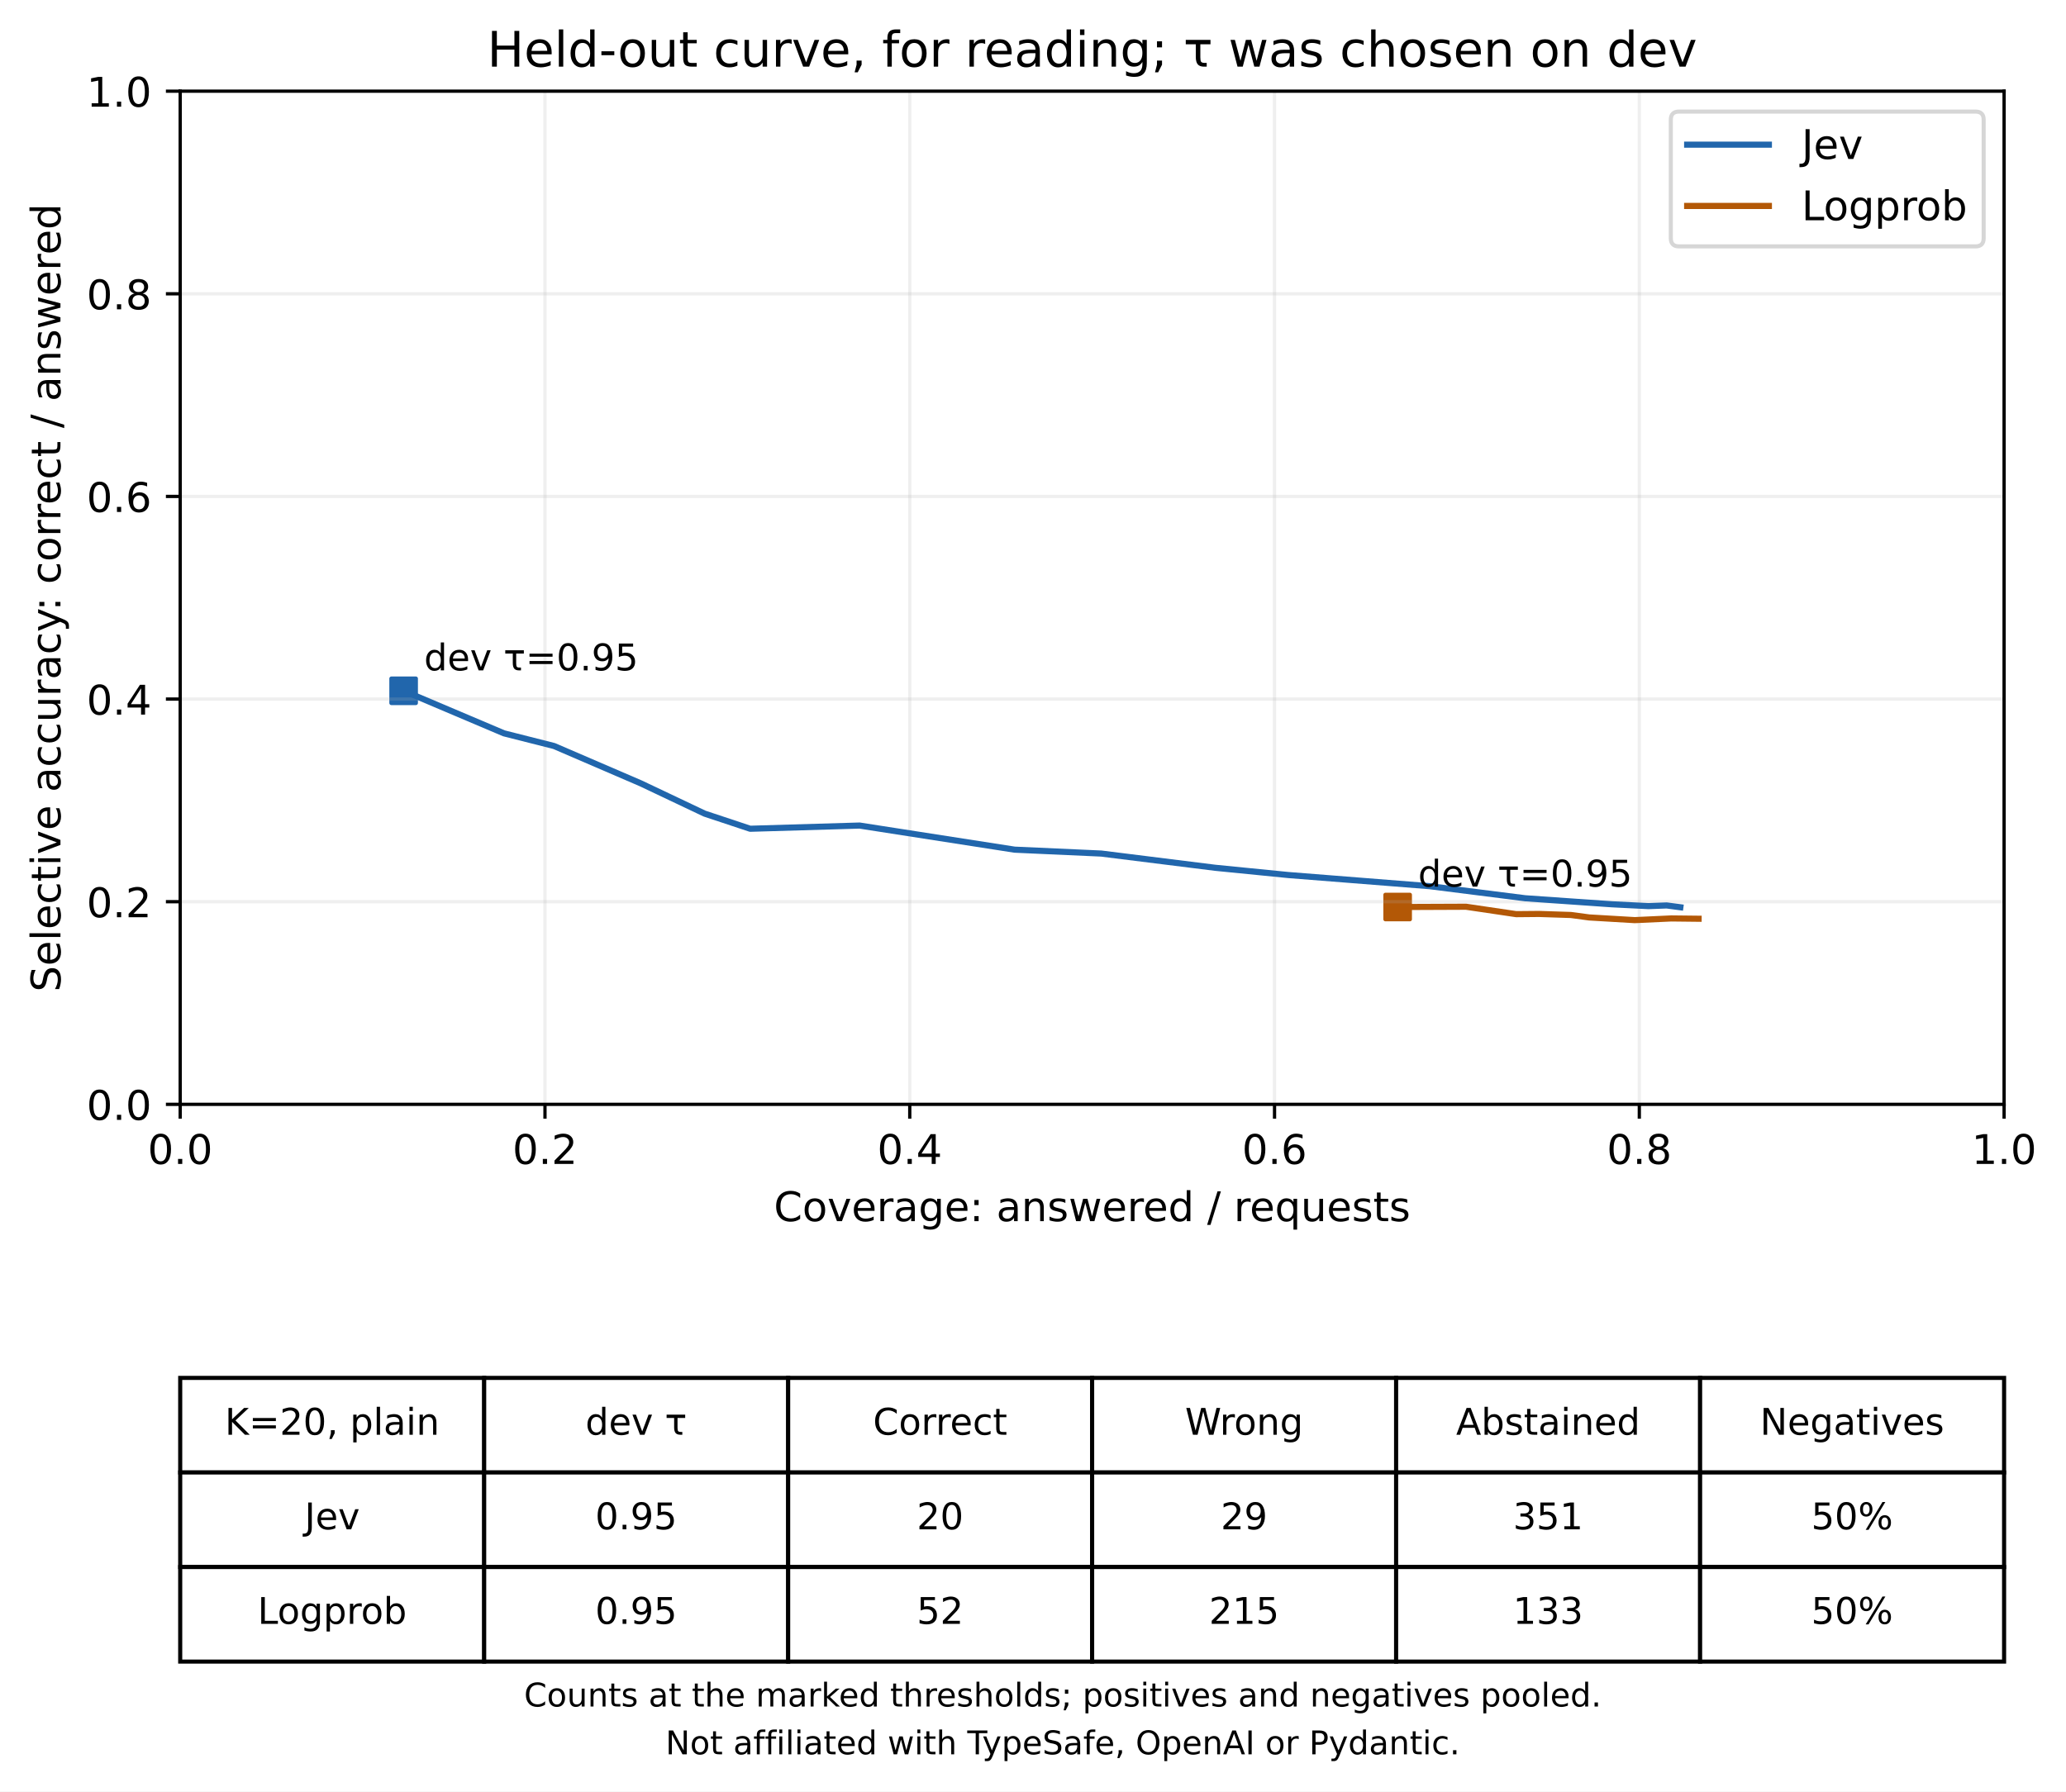
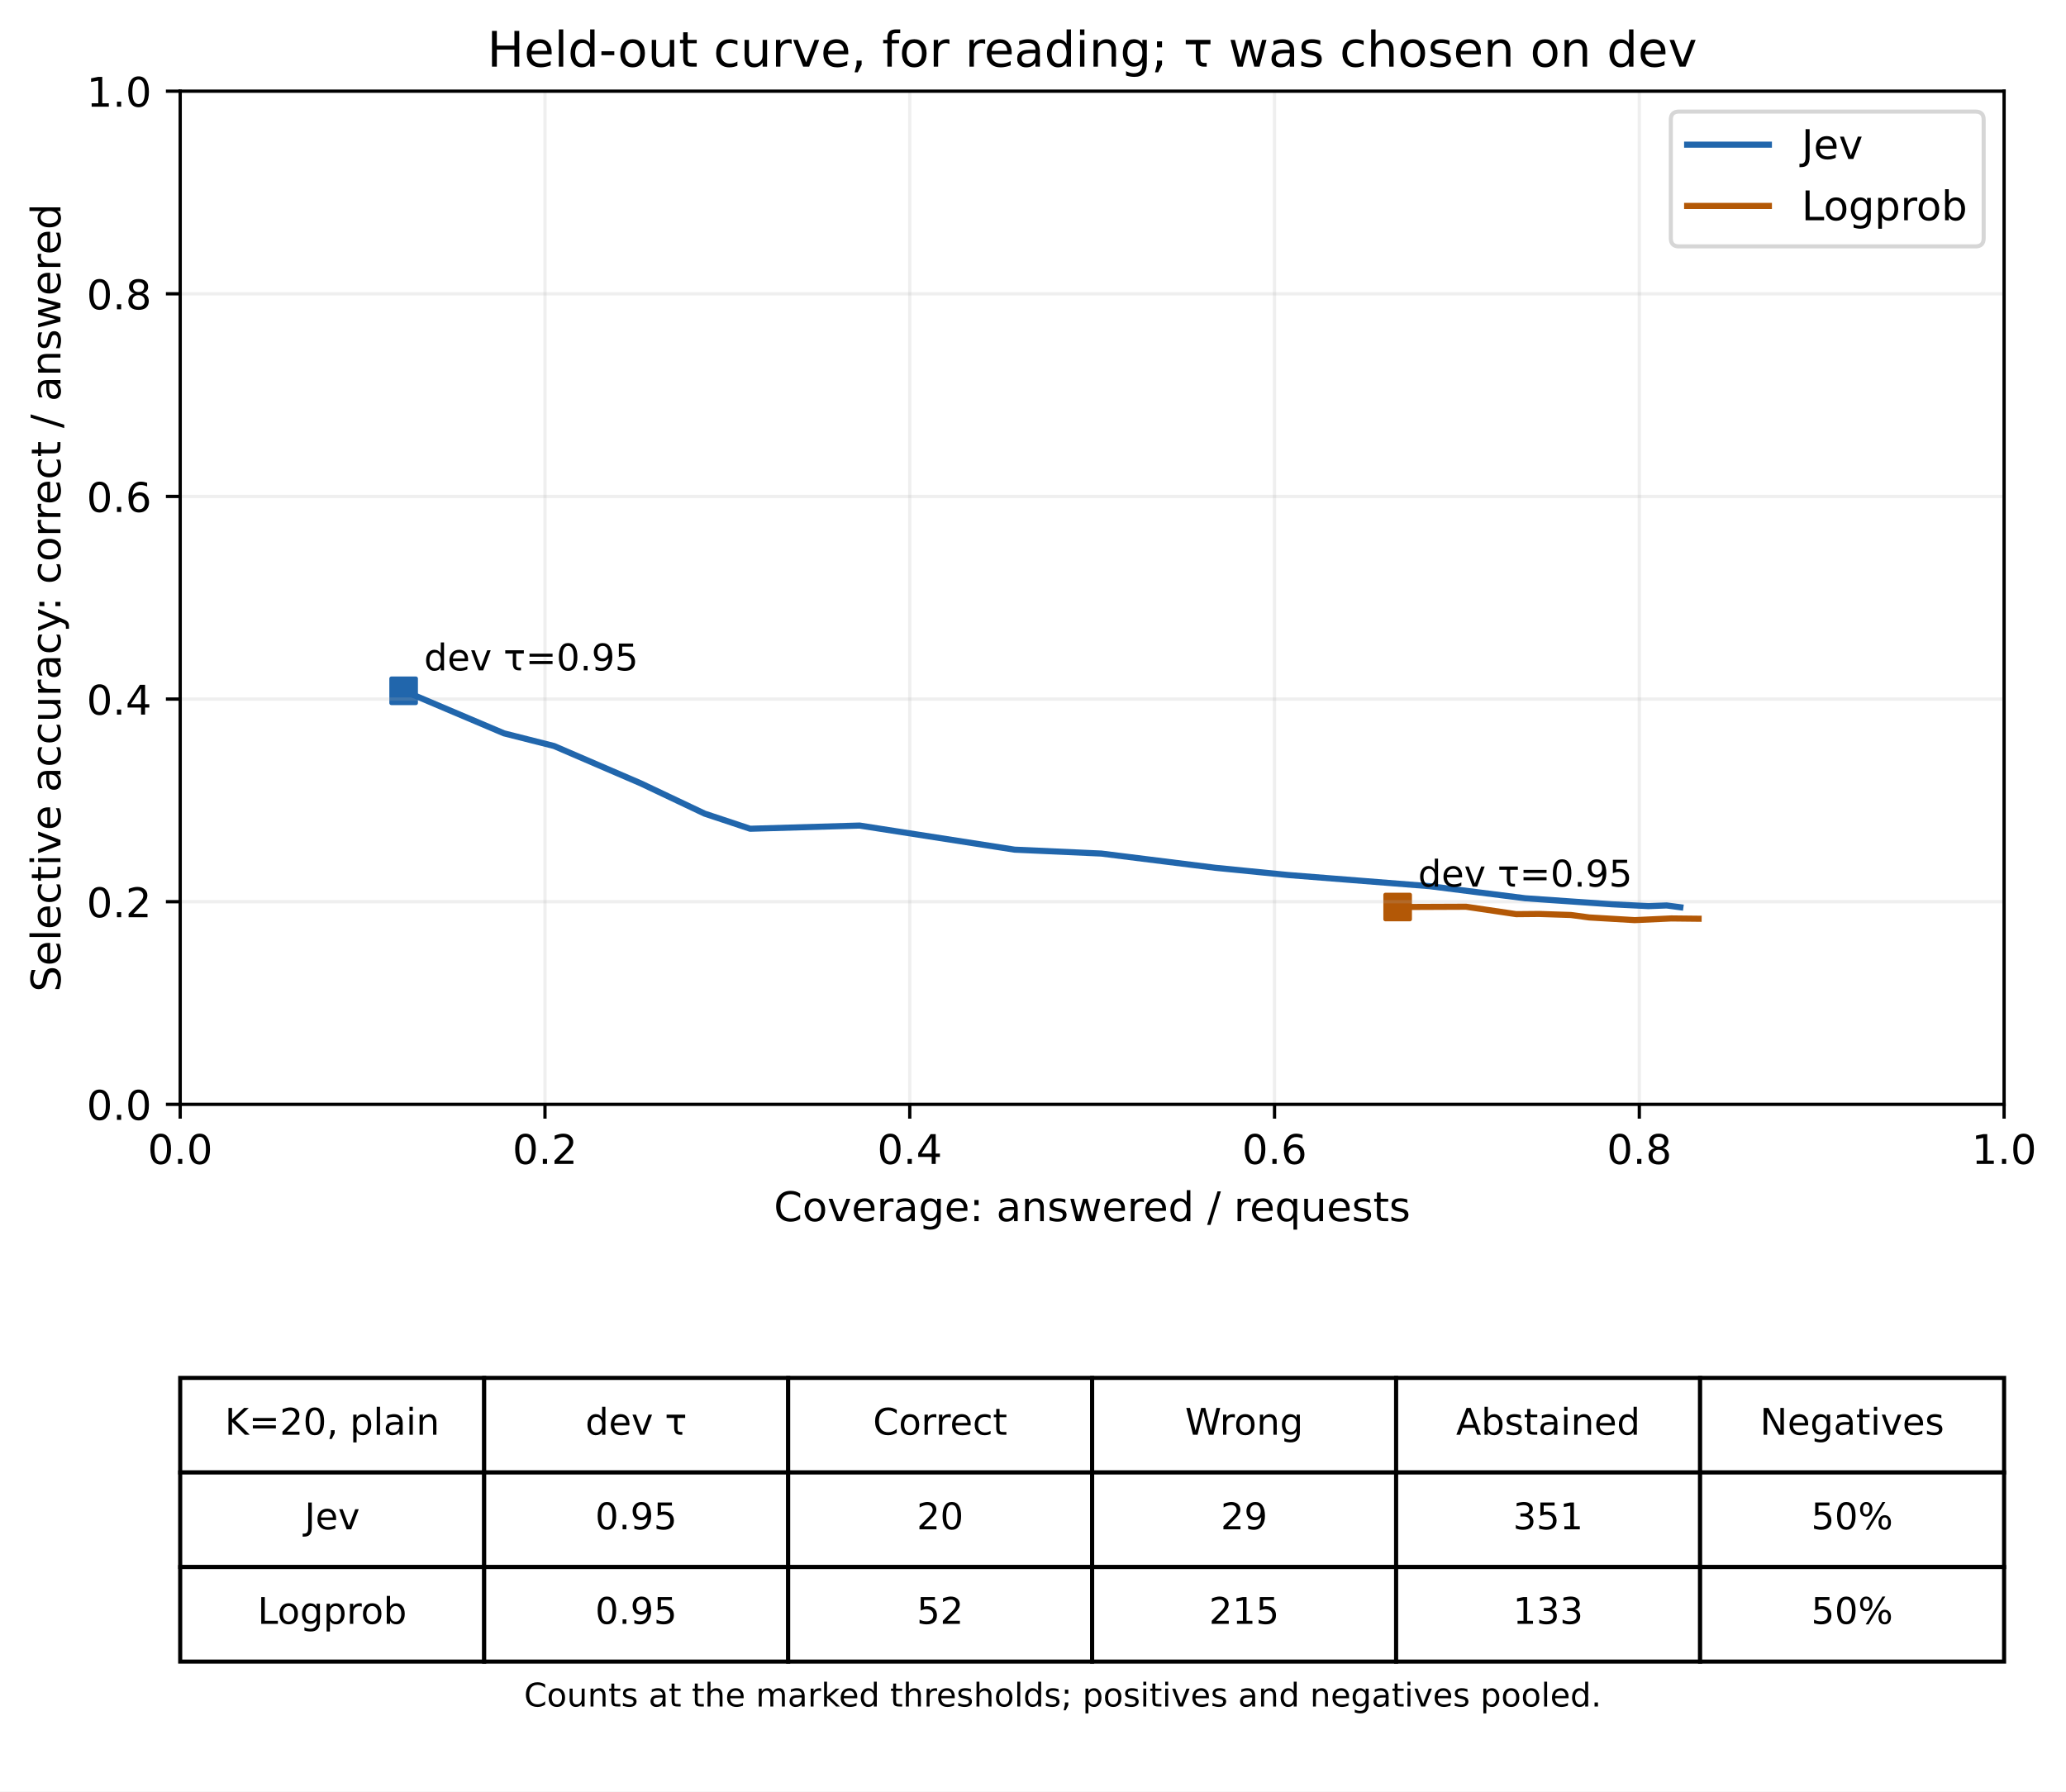
<svg xmlns="http://www.w3.org/2000/svg" xmlns:xlink="http://www.w3.org/1999/xlink" width="505.655pt" height="438.6pt" viewBox="0 0 505.655 438.6" version="1.1">
  <defs>
    <style type="text/css">*{stroke-linejoin: round; stroke-linecap: butt}</style>
  </defs>
  <g id="figure_1">
    <g id="patch_1">
      <path d="M 0 438.6  L 505.655 438.6  L 505.655 0  L 0 0  z " style="fill: #ffffff" />
    </g>
    <g id="axes_1">
      <g id="patch_2">
        <path d="M 44.104 270.358  L 490.504 270.358  L 490.504 22.318  L 44.104 22.318  z " style="fill: #ffffff" />
      </g>
      <g id="table_1">
        <g id="patch_3">
          <path d="M 44.104 360.479  L 118.504 360.479  L 118.504 337.329  L 44.104 337.329  z " style="fill: #ffffff; stroke: #000000; stroke-linejoin: miter" />
        </g>
        <g id="text_1">
          <text style="font-size: 9px; font-family: 'DejaVu Sans', 'Bitstream Vera Sans', 'Computer Modern Sans Serif', 'Lucida Grande', 'Verdana', 'Geneva', 'Lucid', 'Arial', 'Helvetica', 'Avant Garde', sans-serif; text-anchor: middle" x="81.304" y="351.242" transform="rotate(-0 81.30391 351.2424)">K=20, plain</text>
        </g>
        <g id="patch_4">
          <path d="M 118.504 360.479  L 192.904 360.479  L 192.904 337.329  L 118.504 337.329  z " style="fill: #ffffff; stroke: #000000; stroke-linejoin: miter" />
        </g>
        <g id="text_2">
          <text style="font-size: 9px; font-family: 'DejaVu Sans', 'Bitstream Vera Sans', 'Computer Modern Sans Serif', 'Lucida Grande', 'Verdana', 'Geneva', 'Lucid', 'Arial', 'Helvetica', 'Avant Garde', sans-serif; text-anchor: middle" x="155.704" y="351.242" transform="rotate(-0 155.7039 351.2424)">dev τ</text>
        </g>
        <g id="patch_5">
          <path d="M 192.904 360.479  L 267.304 360.479  L 267.304 337.329  L 192.904 337.329  z " style="fill: #ffffff; stroke: #000000; stroke-linejoin: miter" />
        </g>
        <g id="text_3">
          <text style="font-size: 9px; font-family: 'DejaVu Sans', 'Bitstream Vera Sans', 'Computer Modern Sans Serif', 'Lucida Grande', 'Verdana', 'Geneva', 'Lucid', 'Arial', 'Helvetica', 'Avant Garde', sans-serif; text-anchor: middle" x="230.104" y="351.242" transform="rotate(-0 230.1039 351.242)">Correct</text>
        </g>
        <g id="patch_6">
          <path d="M 267.304 360.479  L 341.704 360.479  L 341.704 337.329  L 267.304 337.329  z " style="fill: #ffffff; stroke: #000000; stroke-linejoin: miter" />
        </g>
        <g id="text_4">
          <text style="font-size: 9px; font-family: 'DejaVu Sans', 'Bitstream Vera Sans', 'Computer Modern Sans Serif', 'Lucida Grande', 'Verdana', 'Geneva', 'Lucid', 'Arial', 'Helvetica', 'Avant Garde', sans-serif; text-anchor: middle" x="304.504" y="351.242" transform="rotate(-0 304.5039 351.242)">Wrong</text>
        </g>
        <g id="patch_7">
          <path d="M 341.704 360.479  L 416.104 360.479  L 416.104 337.329  L 341.704 337.329  z " style="fill: #ffffff; stroke: #000000; stroke-linejoin: miter" />
        </g>
        <g id="text_5">
          <text style="font-size: 9px; font-family: 'DejaVu Sans', 'Bitstream Vera Sans', 'Computer Modern Sans Serif', 'Lucida Grande', 'Verdana', 'Geneva', 'Lucid', 'Arial', 'Helvetica', 'Avant Garde', sans-serif; text-anchor: middle" x="378.904" y="351.242" transform="rotate(-0 378.9039 351.2424)">Abstained</text>
        </g>
        <g id="patch_8">
          <path d="M 416.104 360.479  L 490.504 360.479  L 490.504 337.329  L 416.104 337.329  z " style="fill: #ffffff; stroke: #000000; stroke-linejoin: miter" />
        </g>
        <g id="text_6">
          <text style="font-size: 9px; font-family: 'DejaVu Sans', 'Bitstream Vera Sans', 'Computer Modern Sans Serif', 'Lucida Grande', 'Verdana', 'Geneva', 'Lucid', 'Arial', 'Helvetica', 'Avant Garde', sans-serif; text-anchor: middle" x="453.304" y="351.242" transform="rotate(-0 453.3039 351.2424)">Negatives</text>
        </g>
        <g id="patch_9">
          <path d="M 44.104 383.63  L 118.504 383.63  L 118.504 360.479  L 44.104 360.479  z " style="fill: #ffffff; stroke: #000000; stroke-linejoin: miter" />
        </g>
        <g id="text_7">
          <text style="font-size: 9px; font-family: 'DejaVu Sans', 'Bitstream Vera Sans', 'Computer Modern Sans Serif', 'Lucida Grande', 'Verdana', 'Geneva', 'Lucid', 'Arial', 'Helvetica', 'Avant Garde', sans-serif; text-anchor: middle" x="81.304" y="374.392" transform="rotate(-0 81.30391 374.3924)">Jev</text>
        </g>
        <g id="patch_10">
          <path d="M 118.504 383.63  L 192.904 383.63  L 192.904 360.479  L 118.504 360.479  z " style="fill: #ffffff; stroke: #000000; stroke-linejoin: miter" />
        </g>
        <g id="text_8">
          <text style="font-size: 9px; font-family: 'DejaVu Sans', 'Bitstream Vera Sans', 'Computer Modern Sans Serif', 'Lucida Grande', 'Verdana', 'Geneva', 'Lucid', 'Arial', 'Helvetica', 'Avant Garde', sans-serif; text-anchor: middle" x="155.704" y="374.392" transform="rotate(-0 155.7039 374.3924)">0.95</text>
        </g>
        <g id="patch_11">
          <path d="M 192.904 383.63  L 267.304 383.63  L 267.304 360.479  L 192.904 360.479  z " style="fill: #ffffff; stroke: #000000; stroke-linejoin: miter" />
        </g>
        <g id="text_9">
          <text style="font-size: 9px; font-family: 'DejaVu Sans', 'Bitstream Vera Sans', 'Computer Modern Sans Serif', 'Lucida Grande', 'Verdana', 'Geneva', 'Lucid', 'Arial', 'Helvetica', 'Avant Garde', sans-serif; text-anchor: middle" x="230.104" y="374.392" transform="rotate(-0 230.1039 374.3924)">20</text>
        </g>
        <g id="patch_12">
          <path d="M 267.304 383.63  L 341.704 383.63  L 341.704 360.479  L 267.304 360.479  z " style="fill: #ffffff; stroke: #000000; stroke-linejoin: miter" />
        </g>
        <g id="text_10">
          <text style="font-size: 9px; font-family: 'DejaVu Sans', 'Bitstream Vera Sans', 'Computer Modern Sans Serif', 'Lucida Grande', 'Verdana', 'Geneva', 'Lucid', 'Arial', 'Helvetica', 'Avant Garde', sans-serif; text-anchor: middle" x="304.504" y="374.392" transform="rotate(-0 304.5039 374.3924)">29</text>
        </g>
        <g id="patch_13">
          <path d="M 341.704 383.63  L 416.104 383.63  L 416.104 360.479  L 341.704 360.479  z " style="fill: #ffffff; stroke: #000000; stroke-linejoin: miter" />
        </g>
        <g id="text_11">
          <text style="font-size: 9px; font-family: 'DejaVu Sans', 'Bitstream Vera Sans', 'Computer Modern Sans Serif', 'Lucida Grande', 'Verdana', 'Geneva', 'Lucid', 'Arial', 'Helvetica', 'Avant Garde', sans-serif; text-anchor: middle" x="378.904" y="374.392" transform="rotate(-0 378.9039 374.3924)">351</text>
        </g>
        <g id="patch_14">
          <path d="M 416.104 383.63  L 490.504 383.63  L 490.504 360.479  L 416.104 360.479  z " style="fill: #ffffff; stroke: #000000; stroke-linejoin: miter" />
        </g>
        <g id="text_12">
          <text style="font-size: 9px; font-family: 'DejaVu Sans', 'Bitstream Vera Sans', 'Computer Modern Sans Serif', 'Lucida Grande', 'Verdana', 'Geneva', 'Lucid', 'Arial', 'Helvetica', 'Avant Garde', sans-serif; text-anchor: middle" x="453.304" y="374.392" transform="rotate(-0 453.3039 374.3924)">50%</text>
        </g>
        <g id="patch_15">
          <path d="M 44.104 406.78  L 118.504 406.78  L 118.504 383.63  L 44.104 383.63  z " style="fill: #ffffff; stroke: #000000; stroke-linejoin: miter" />
        </g>
        <g id="text_13">
          <text style="font-size: 9px; font-family: 'DejaVu Sans', 'Bitstream Vera Sans', 'Computer Modern Sans Serif', 'Lucida Grande', 'Verdana', 'Geneva', 'Lucid', 'Arial', 'Helvetica', 'Avant Garde', sans-serif; text-anchor: middle" x="81.304" y="397.543" transform="rotate(-0 81.30391 397.5432)">Logprob</text>
        </g>
        <g id="patch_16">
          <path d="M 118.504 406.78  L 192.904 406.78  L 192.904 383.63  L 118.504 383.63  z " style="fill: #ffffff; stroke: #000000; stroke-linejoin: miter" />
        </g>
        <g id="text_14">
          <text style="font-size: 9px; font-family: 'DejaVu Sans', 'Bitstream Vera Sans', 'Computer Modern Sans Serif', 'Lucida Grande', 'Verdana', 'Geneva', 'Lucid', 'Arial', 'Helvetica', 'Avant Garde', sans-serif; text-anchor: middle" x="155.704" y="397.543" transform="rotate(-0 155.7039 397.5428)">0.95</text>
        </g>
        <g id="patch_17">
          <path d="M 192.904 406.78  L 267.304 406.78  L 267.304 383.63  L 192.904 383.63  z " style="fill: #ffffff; stroke: #000000; stroke-linejoin: miter" />
        </g>
        <g id="text_15">
          <text style="font-size: 9px; font-family: 'DejaVu Sans', 'Bitstream Vera Sans', 'Computer Modern Sans Serif', 'Lucida Grande', 'Verdana', 'Geneva', 'Lucid', 'Arial', 'Helvetica', 'Avant Garde', sans-serif; text-anchor: middle" x="230.104" y="397.543" transform="rotate(-0 230.1039 397.5428)">52</text>
        </g>
        <g id="patch_18">
          <path d="M 267.304 406.78  L 341.704 406.78  L 341.704 383.63  L 267.304 383.63  z " style="fill: #ffffff; stroke: #000000; stroke-linejoin: miter" />
        </g>
        <g id="text_16">
          <text style="font-size: 9px; font-family: 'DejaVu Sans', 'Bitstream Vera Sans', 'Computer Modern Sans Serif', 'Lucida Grande', 'Verdana', 'Geneva', 'Lucid', 'Arial', 'Helvetica', 'Avant Garde', sans-serif; text-anchor: middle" x="304.504" y="397.543" transform="rotate(-0 304.5039 397.5428)">215</text>
        </g>
        <g id="patch_19">
          <path d="M 341.704 406.78  L 416.104 406.78  L 416.104 383.63  L 341.704 383.63  z " style="fill: #ffffff; stroke: #000000; stroke-linejoin: miter" />
        </g>
        <g id="text_17">
          <text style="font-size: 9px; font-family: 'DejaVu Sans', 'Bitstream Vera Sans', 'Computer Modern Sans Serif', 'Lucida Grande', 'Verdana', 'Geneva', 'Lucid', 'Arial', 'Helvetica', 'Avant Garde', sans-serif; text-anchor: middle" x="378.904" y="397.543" transform="rotate(-0 378.9039 397.5428)">133</text>
        </g>
        <g id="patch_20">
          <path d="M 416.104 406.78  L 490.504 406.78  L 490.504 383.63  L 416.104 383.63  z " style="fill: #ffffff; stroke: #000000; stroke-linejoin: miter" />
        </g>
        <g id="text_18">
          <text style="font-size: 9px; font-family: 'DejaVu Sans', 'Bitstream Vera Sans', 'Computer Modern Sans Serif', 'Lucida Grande', 'Verdana', 'Geneva', 'Lucid', 'Arial', 'Helvetica', 'Avant Garde', sans-serif; text-anchor: middle" x="453.304" y="397.543" transform="rotate(-0 453.3039 397.5428)">50%</text>
        </g>
      </g>
      <g id="PathCollection_1">
        <defs>
          <path id="m9bc6a3b2c5" d="M -3 3  L 3 3  L 3 -3  L -3 -3  z " style="stroke: #2166ac" />
        </defs>
        <g clip-path="url(#paf49afceb4)">
          <use xlink:href="#m9bc6a3b2c5" x="98.788" y="169.117" style="fill: #2166ac; stroke: #2166ac" />
        </g>
      </g>
      <g id="PathCollection_2">
        <defs>
          <path id="m8a728cb8ff" d="M -3 3  L 3 3  L 3 -3  L -3 -3  z " style="stroke: #b35806" />
        </defs>
        <g clip-path="url(#paf49afceb4)">
          <use xlink:href="#m8a728cb8ff" x="342.076" y="222.051" style="fill: #b35806; stroke: #b35806" />
        </g>
      </g>
      <g id="matplotlib.axis_1">
        <g id="xtick_1">
          <g id="line2d_1">
            <path d="M 44.104 270.358  L 44.104 22.318  " clip-path="url(#paf49afceb4)" style="fill: none; stroke: #b0b0b0; stroke-opacity: 0.2; stroke-width: 0.8; stroke-linecap: square" />
          </g>
          <g id="line2d_2">
            <defs>
              <path id="mc6b8e63c12" d="M 0 0  L 0 3.5  " style="stroke: #000000; stroke-width: 0.8" />
            </defs>
            <g>
              <use xlink:href="#mc6b8e63c12" x="44.104" y="270.358" style="stroke: #000000; stroke-width: 0.8" />
            </g>
          </g>
          <g id="text_19">
            <text style="font-size: 10px; font-family: 'DejaVu Sans', 'Bitstream Vera Sans', 'Computer Modern Sans Serif', 'Lucida Grande', 'Verdana', 'Geneva', 'Lucid', 'Arial', 'Helvetica', 'Avant Garde', sans-serif; text-anchor: middle" x="44.104" y="284.956" transform="rotate(-0 44.10391 284.9558)">0.0</text>
          </g>
        </g>
        <g id="xtick_2">
          <g id="line2d_3">
            <path d="M 133.384 270.358  L 133.384 22.318  " clip-path="url(#paf49afceb4)" style="fill: none; stroke: #b0b0b0; stroke-opacity: 0.2; stroke-width: 0.8; stroke-linecap: square" />
          </g>
          <g id="line2d_4">
            <g>
              <use xlink:href="#mc6b8e63c12" x="133.384" y="270.358" style="stroke: #000000; stroke-width: 0.8" />
            </g>
          </g>
          <g id="text_20">
            <text style="font-size: 10px; font-family: 'DejaVu Sans', 'Bitstream Vera Sans', 'Computer Modern Sans Serif', 'Lucida Grande', 'Verdana', 'Geneva', 'Lucid', 'Arial', 'Helvetica', 'Avant Garde', sans-serif; text-anchor: middle" x="133.384" y="284.956" transform="rotate(-0 133.3839 284.9558)">0.2</text>
          </g>
        </g>
        <g id="xtick_3">
          <g id="line2d_5">
            <path d="M 222.664 270.358  L 222.664 22.318  " clip-path="url(#paf49afceb4)" style="fill: none; stroke: #b0b0b0; stroke-opacity: 0.2; stroke-width: 0.8; stroke-linecap: square" />
          </g>
          <g id="line2d_6">
            <g>
              <use xlink:href="#mc6b8e63c12" x="222.664" y="270.358" style="stroke: #000000; stroke-width: 0.8" />
            </g>
          </g>
          <g id="text_21">
            <text style="font-size: 10px; font-family: 'DejaVu Sans', 'Bitstream Vera Sans', 'Computer Modern Sans Serif', 'Lucida Grande', 'Verdana', 'Geneva', 'Lucid', 'Arial', 'Helvetica', 'Avant Garde', sans-serif; text-anchor: middle" x="222.664" y="284.956" transform="rotate(-0 222.6639 284.9558)">0.4</text>
          </g>
        </g>
        <g id="xtick_4">
          <g id="line2d_7">
            <path d="M 311.944 270.358  L 311.944 22.318  " clip-path="url(#paf49afceb4)" style="fill: none; stroke: #b0b0b0; stroke-opacity: 0.2; stroke-width: 0.8; stroke-linecap: square" />
          </g>
          <g id="line2d_8">
            <g>
              <use xlink:href="#mc6b8e63c12" x="311.944" y="270.358" style="stroke: #000000; stroke-width: 0.8" />
            </g>
          </g>
          <g id="text_22">
            <text style="font-size: 10px; font-family: 'DejaVu Sans', 'Bitstream Vera Sans', 'Computer Modern Sans Serif', 'Lucida Grande', 'Verdana', 'Geneva', 'Lucid', 'Arial', 'Helvetica', 'Avant Garde', sans-serif; text-anchor: middle" x="311.944" y="284.956" transform="rotate(-0 311.9439 284.9558)">0.6</text>
          </g>
        </g>
        <g id="xtick_5">
          <g id="line2d_9">
            <path d="M 401.224 270.358  L 401.224 22.318  " clip-path="url(#paf49afceb4)" style="fill: none; stroke: #b0b0b0; stroke-opacity: 0.2; stroke-width: 0.8; stroke-linecap: square" />
          </g>
          <g id="line2d_10">
            <g>
              <use xlink:href="#mc6b8e63c12" x="401.224" y="270.358" style="stroke: #000000; stroke-width: 0.8" />
            </g>
          </g>
          <g id="text_23">
            <text style="font-size: 10px; font-family: 'DejaVu Sans', 'Bitstream Vera Sans', 'Computer Modern Sans Serif', 'Lucida Grande', 'Verdana', 'Geneva', 'Lucid', 'Arial', 'Helvetica', 'Avant Garde', sans-serif; text-anchor: middle" x="401.224" y="284.956" transform="rotate(-0 401.2239 284.9558)">0.8</text>
          </g>
        </g>
        <g id="xtick_6">
          <g id="line2d_11">
            <path d="M 490.504 270.358  L 490.504 22.318  " clip-path="url(#paf49afceb4)" style="fill: none; stroke: #b0b0b0; stroke-opacity: 0.2; stroke-width: 0.8; stroke-linecap: square" />
          </g>
          <g id="line2d_12">
            <g>
              <use xlink:href="#mc6b8e63c12" x="490.504" y="270.358" style="stroke: #000000; stroke-width: 0.8" />
            </g>
          </g>
          <g id="text_24">
            <text style="font-size: 10px; font-family: 'DejaVu Sans', 'Bitstream Vera Sans', 'Computer Modern Sans Serif', 'Lucida Grande', 'Verdana', 'Geneva', 'Lucid', 'Arial', 'Helvetica', 'Avant Garde', sans-serif; text-anchor: middle" x="490.504" y="284.956" transform="rotate(-0 490.5039 284.9558)">1.0</text>
          </g>
        </g>
        <g id="text_25">
          <text style="font-size: 10px; font-family: 'DejaVu Sans', 'Bitstream Vera Sans', 'Computer Modern Sans Serif', 'Lucida Grande', 'Verdana', 'Geneva', 'Lucid', 'Arial', 'Helvetica', 'Avant Garde', sans-serif; text-anchor: middle" x="267.304" y="298.957" transform="rotate(-0 267.3039 298.9566)">Coverage: answered / requests</text>
        </g>
      </g>
      <g id="matplotlib.axis_2">
        <g id="ytick_1">
          <g id="line2d_13">
            <path d="M 44.104 270.358  L 490.504 270.358  " clip-path="url(#paf49afceb4)" style="fill: none; stroke: #b0b0b0; stroke-opacity: 0.2; stroke-width: 0.8; stroke-linecap: square" />
          </g>
          <g id="line2d_14">
            <defs>
              <path id="m1181a20904" d="M 0 0  L -3.5 0  " style="stroke: #000000; stroke-width: 0.8" />
            </defs>
            <g>
              <use xlink:href="#m1181a20904" x="44.104" y="270.358" style="stroke: #000000; stroke-width: 0.8" />
            </g>
          </g>
          <g id="text_26">
            <text style="font-size: 10px; font-family: 'DejaVu Sans', 'Bitstream Vera Sans', 'Computer Modern Sans Serif', 'Lucida Grande', 'Verdana', 'Geneva', 'Lucid', 'Arial', 'Helvetica', 'Avant Garde', sans-serif; text-anchor: end" x="37.104" y="274.157" transform="rotate(-0 37.10391 274.157)">0.0</text>
          </g>
        </g>
        <g id="ytick_2">
          <g id="line2d_15">
            <path d="M 44.104 220.75  L 490.504 220.75  " clip-path="url(#paf49afceb4)" style="fill: none; stroke: #b0b0b0; stroke-opacity: 0.2; stroke-width: 0.8; stroke-linecap: square" />
          </g>
          <g id="line2d_16">
            <g>
              <use xlink:href="#m1181a20904" x="44.104" y="220.75" style="stroke: #000000; stroke-width: 0.8" />
            </g>
          </g>
          <g id="text_27">
            <text style="font-size: 10px; font-family: 'DejaVu Sans', 'Bitstream Vera Sans', 'Computer Modern Sans Serif', 'Lucida Grande', 'Verdana', 'Geneva', 'Lucid', 'Arial', 'Helvetica', 'Avant Garde', sans-serif; text-anchor: end" x="37.104" y="224.549" transform="rotate(-0 37.10391 224.549)">0.2</text>
          </g>
        </g>
        <g id="ytick_3">
          <g id="line2d_17">
            <path d="M 44.104 171.142  L 490.504 171.142  " clip-path="url(#paf49afceb4)" style="fill: none; stroke: #b0b0b0; stroke-opacity: 0.2; stroke-width: 0.8; stroke-linecap: square" />
          </g>
          <g id="line2d_18">
            <g>
              <use xlink:href="#m1181a20904" x="44.104" y="171.142" style="stroke: #000000; stroke-width: 0.8" />
            </g>
          </g>
          <g id="text_28">
            <text style="font-size: 10px; font-family: 'DejaVu Sans', 'Bitstream Vera Sans', 'Computer Modern Sans Serif', 'Lucida Grande', 'Verdana', 'Geneva', 'Lucid', 'Arial', 'Helvetica', 'Avant Garde', sans-serif; text-anchor: end" x="37.104" y="174.941" transform="rotate(-0 37.10391 174.941)">0.4</text>
          </g>
        </g>
        <g id="ytick_4">
          <g id="line2d_19">
            <path d="M 44.104 121.534  L 490.504 121.534  " clip-path="url(#paf49afceb4)" style="fill: none; stroke: #b0b0b0; stroke-opacity: 0.2; stroke-width: 0.8; stroke-linecap: square" />
          </g>
          <g id="line2d_20">
            <g>
              <use xlink:href="#m1181a20904" x="44.104" y="121.534" style="stroke: #000000; stroke-width: 0.8" />
            </g>
          </g>
          <g id="text_29">
            <text style="font-size: 10px; font-family: 'DejaVu Sans', 'Bitstream Vera Sans', 'Computer Modern Sans Serif', 'Lucida Grande', 'Verdana', 'Geneva', 'Lucid', 'Arial', 'Helvetica', 'Avant Garde', sans-serif; text-anchor: end" x="37.104" y="125.333" transform="rotate(-0 37.10391 125.333)">0.6</text>
          </g>
        </g>
        <g id="ytick_5">
          <g id="line2d_21">
            <path d="M 44.104 71.926  L 490.504 71.926  " clip-path="url(#paf49afceb4)" style="fill: none; stroke: #b0b0b0; stroke-opacity: 0.2; stroke-width: 0.8; stroke-linecap: square" />
          </g>
          <g id="line2d_22">
            <g>
              <use xlink:href="#m1181a20904" x="44.104" y="71.926" style="stroke: #000000; stroke-width: 0.8" />
            </g>
          </g>
          <g id="text_30">
            <text style="font-size: 10px; font-family: 'DejaVu Sans', 'Bitstream Vera Sans', 'Computer Modern Sans Serif', 'Lucida Grande', 'Verdana', 'Geneva', 'Lucid', 'Arial', 'Helvetica', 'Avant Garde', sans-serif; text-anchor: end" x="37.104" y="75.725" transform="rotate(-0 37.10391 75.72495)">0.8</text>
          </g>
        </g>
        <g id="ytick_6">
          <g id="line2d_23">
            <path d="M 44.104 22.318  L 490.504 22.318  " clip-path="url(#paf49afceb4)" style="fill: none; stroke: #b0b0b0; stroke-opacity: 0.2; stroke-width: 0.8; stroke-linecap: square" />
          </g>
          <g id="line2d_24">
            <g>
              <use xlink:href="#m1181a20904" x="44.104" y="22.318" style="stroke: #000000; stroke-width: 0.8" />
            </g>
          </g>
          <g id="text_31">
            <text style="font-size: 10px; font-family: 'DejaVu Sans', 'Bitstream Vera Sans', 'Computer Modern Sans Serif', 'Lucida Grande', 'Verdana', 'Geneva', 'Lucid', 'Arial', 'Helvetica', 'Avant Garde', sans-serif; text-anchor: end" x="37.104" y="26.117" transform="rotate(-0 37.10391 26.11695)">1.0</text>
          </g>
        </g>
        <g id="text_32">
          <text style="font-size: 10px; font-family: 'DejaVu Sans', 'Bitstream Vera Sans', 'Computer Modern Sans Serif', 'Lucida Grande', 'Verdana', 'Geneva', 'Lucid', 'Arial', 'Helvetica', 'Avant Garde', sans-serif; text-anchor: middle" x="14.798" y="146.338" transform="rotate(-90 14.79844 146.3381)">Selective accuracy: correct / answered</text>
        </g>
      </g>
      <g id="line2d_25">
        <path d="M 411.268 222.107  L 411.268 222.107  L 411.268 222.107  L 410.152 221.96  L 407.92 221.663  L 403.456 221.829  L 394.528 221.382  L 373.324 219.909  L 349.888 216.948  L 315.292 214.217  L 297.436 212.446  L 269.536 208.962  L 248.332 208.009  L 210.388 202.106  L 183.604 202.891  L 172.444 199.181  L 156.82 191.771  L 135.616 182.637  L 123.34 179.527  L 98.788 169.117  " clip-path="url(#paf49afceb4)" style="fill: none; stroke: #2166ac; stroke-width: 1.5; stroke-linecap: square" />
      </g>
      <g id="line2d_26">
        <path d="M 415.732 224.921  L 415.732 224.921  L 415.732 224.921  L 415.732 224.921  L 415.732 224.921  L 415.732 224.921  L 415.732 224.921  L 415.732 224.921  L 415.732 224.921  L 415.732 224.921  L 415.732 224.921  L 415.732 224.921  L 409.036 224.846  L 400.108 225.26  L 388.948 224.603  L 384.484 224.003  L 376.672 223.747  L 371.092 223.798  L 358.816 221.982  L 342.076 222.051  " clip-path="url(#paf49afceb4)" style="fill: none; stroke: #b35806; stroke-width: 1.5; stroke-linecap: square" />
      </g>
      <g id="patch_21">
        <path d="M 44.104 270.358  L 44.104 22.318  " style="fill: none; stroke: #000000; stroke-width: 0.8; stroke-linejoin: miter; stroke-linecap: square" />
      </g>
      <g id="patch_22">
        <path d="M 490.504 270.358  L 490.504 22.318  " style="fill: none; stroke: #000000; stroke-width: 0.8; stroke-linejoin: miter; stroke-linecap: square" />
      </g>
      <g id="patch_23">
        <path d="M 44.104 270.358  L 490.504 270.358  " style="fill: none; stroke: #000000; stroke-width: 0.8; stroke-linejoin: miter; stroke-linecap: square" />
      </g>
      <g id="patch_24">
        <path d="M 44.104 22.318  L 490.504 22.318  " style="fill: none; stroke: #000000; stroke-width: 0.8; stroke-linejoin: miter; stroke-linecap: square" />
      </g>
      <g id="text_33">
        <text style="font-size: 9px; font-family: 'DejaVu Sans', 'Bitstream Vera Sans', 'Computer Modern Sans Serif', 'Lucida Grande', 'Verdana', 'Geneva', 'Lucid', 'Arial', 'Helvetica', 'Avant Garde', sans-serif; text-anchor: start" x="103.788" y="164.117" transform="rotate(-0 103.7879 164.1173)">dev τ=0.95</text>
      </g>
      <g id="text_34">
        <text style="font-size: 9px; font-family: 'DejaVu Sans', 'Bitstream Vera Sans', 'Computer Modern Sans Serif', 'Lucida Grande', 'Verdana', 'Geneva', 'Lucid', 'Arial', 'Helvetica', 'Avant Garde', sans-serif; text-anchor: start" x="347.076" y="217.051" transform="rotate(-0 347.0759 217.0507)">dev τ=0.95</text>
      </g>
      <g id="text_35">
        <text style="font-size: 12px; font-family: 'DejaVu Sans', 'Bitstream Vera Sans', 'Computer Modern Sans Serif', 'Lucida Grande', 'Verdana', 'Geneva', 'Lucid', 'Arial', 'Helvetica', 'Avant Garde', sans-serif; text-anchor: middle" x="267.304" y="16.318" transform="rotate(-0 267.3039 16.31812)">Held-out curve, for reading; τ was chosen on dev</text>
      </g>
      <g id="legend_1">
        <g id="patch_25">
          <path d="M 410.934 60.32  L 483.504 60.32  Q 485.504 60.32 485.504 58.32  L 485.504 29.318  Q 485.504 27.318 483.504 27.318  L 410.934 27.318  Q 408.934 27.318 408.934 29.318  L 408.934 58.32  Q 408.934 60.32 410.934 60.32  z " style="fill: #ffffff; opacity: 0.8; stroke: #cccccc; stroke-linejoin: miter" />
        </g>
        <g id="line2d_27">
          <path d="M 412.934 35.417  L 422.934 35.417  L 432.934 35.417  " style="fill: none; stroke: #2166ac; stroke-width: 1.5; stroke-linecap: square" />
        </g>
        <g id="text_36">
          <text style="font-size: 10px; font-family: 'DejaVu Sans', 'Bitstream Vera Sans', 'Computer Modern Sans Serif', 'Lucida Grande', 'Verdana', 'Geneva', 'Lucid', 'Arial', 'Helvetica', 'Avant Garde', sans-serif; text-anchor: start" x="440.934" y="38.917" transform="rotate(-0 440.9336 38.91656)">Jev</text>
        </g>
        <g id="line2d_28">
          <path d="M 412.934 50.417  L 422.934 50.417  L 432.934 50.417  " style="fill: none; stroke: #b35806; stroke-width: 1.5; stroke-linecap: square" />
        </g>
        <g id="text_37">
          <text style="font-size: 10px; font-family: 'DejaVu Sans', 'Bitstream Vera Sans', 'Computer Modern Sans Serif', 'Lucida Grande', 'Verdana', 'Geneva', 'Lucid', 'Arial', 'Helvetica', 'Avant Garde', sans-serif; text-anchor: start" x="440.934" y="53.917" transform="rotate(-0 440.9336 53.91734)">Logprob</text>
        </g>
      </g>
    </g>
    <g id="text_38">
      <text style="font-size: 8px; font-family: 'DejaVu Sans', 'Bitstream Vera Sans', 'Computer Modern Sans Serif', 'Lucida Grande', 'Verdana', 'Geneva', 'Lucid', 'Arial', 'Helvetica', 'Avant Garde', sans-serif; text-anchor: middle" x="260.104" y="417.778" transform="rotate(-0 260.1039 417.7781)">Counts at the marked thresholds; positives and negatives pooled.</text>
    </g>
    <g id="text_39">
-       <text style="font-size: 8px; font-family: 'DejaVu Sans', 'Bitstream Vera Sans', 'Computer Modern Sans Serif', 'Lucida Grande', 'Verdana', 'Geneva', 'Lucid', 'Arial', 'Helvetica', 'Avant Garde', sans-serif; text-anchor: middle" x="260.104" y="429.478" transform="rotate(-0 260.1039 429.4781)">Not affiliated with TypeSafe, OpenAI or Pydantic.</text>
+       <text style="font-size: 8px; font-family: 'DejaVu Sans', 'Bitstream Vera Sans', 'Computer Modern Sans Serif', 'Lucida Grande', 'Verdana', 'Geneva', 'Lucid', 'Arial', 'Helvetica', 'Avant Garde', sans-serif; text-anchor: middle" x="260.104" y="429.478" transform="rotate(-0 260.1039 429.4781)" />
    </g>
  </g>
  <defs>
    <clipPath id="paf49afceb4">
      <rect x="44.104" y="22.318" width="446.4" height="248.04" />
    </clipPath>
  </defs>
</svg>
